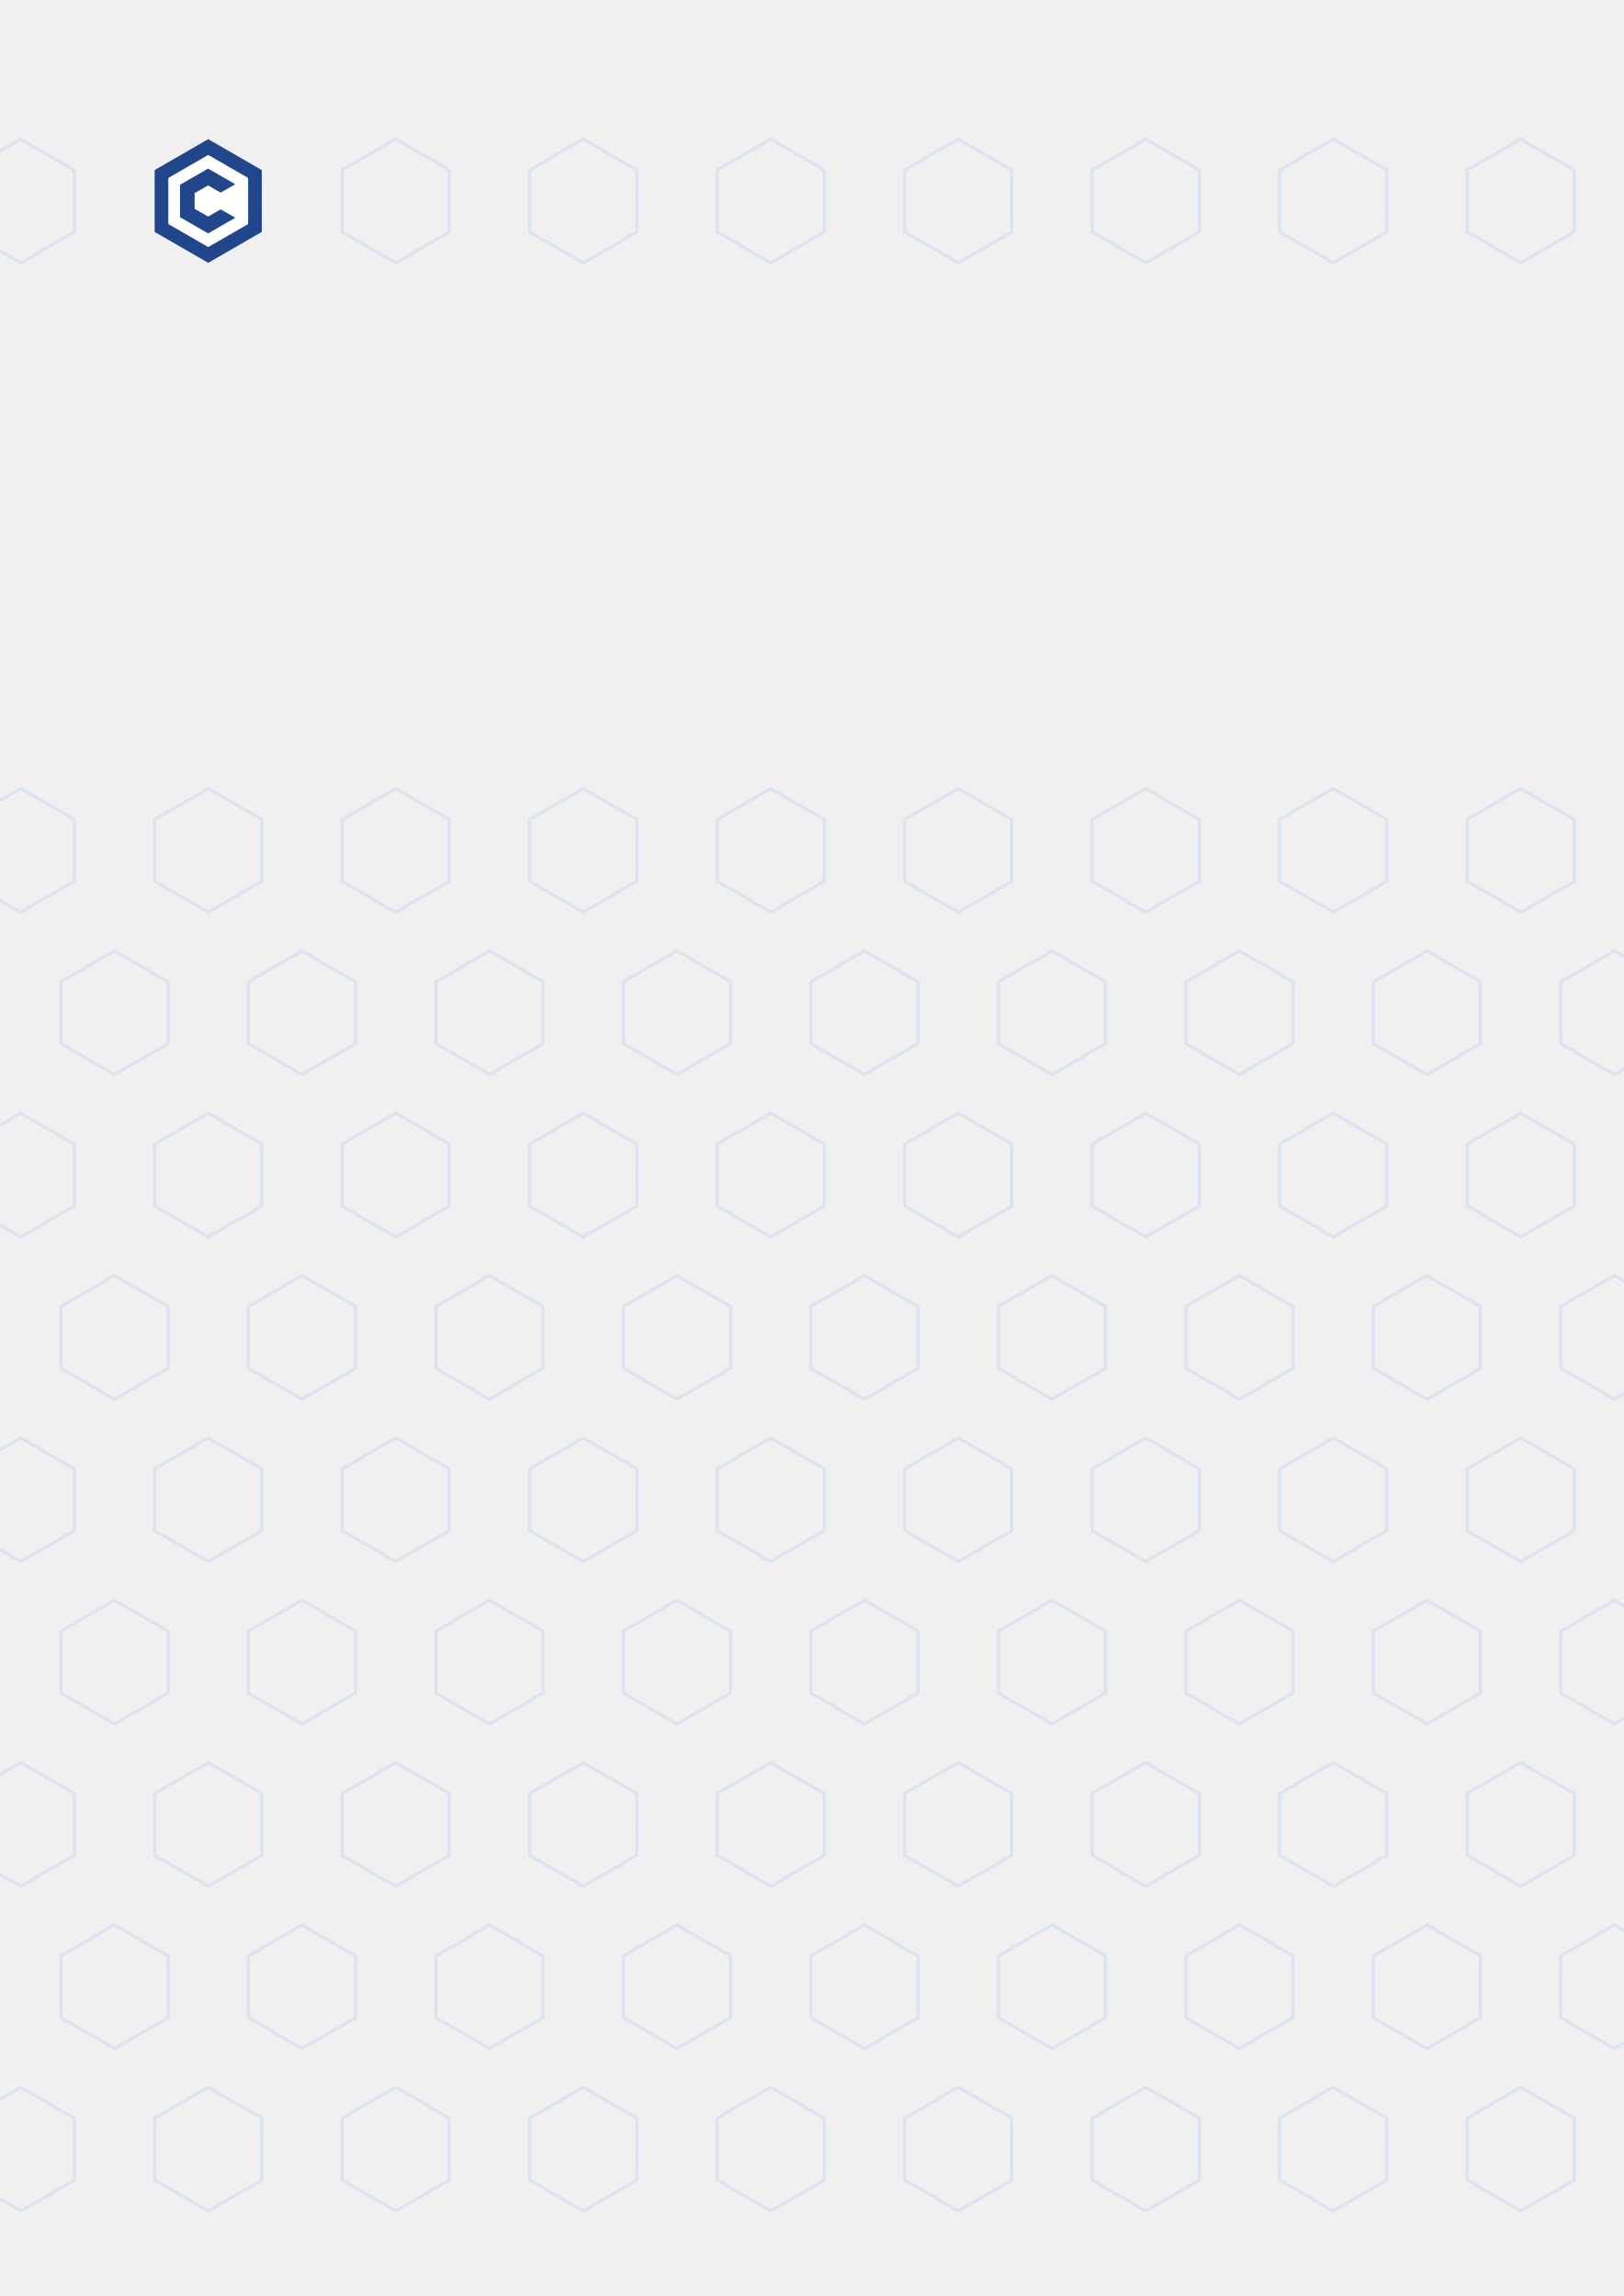
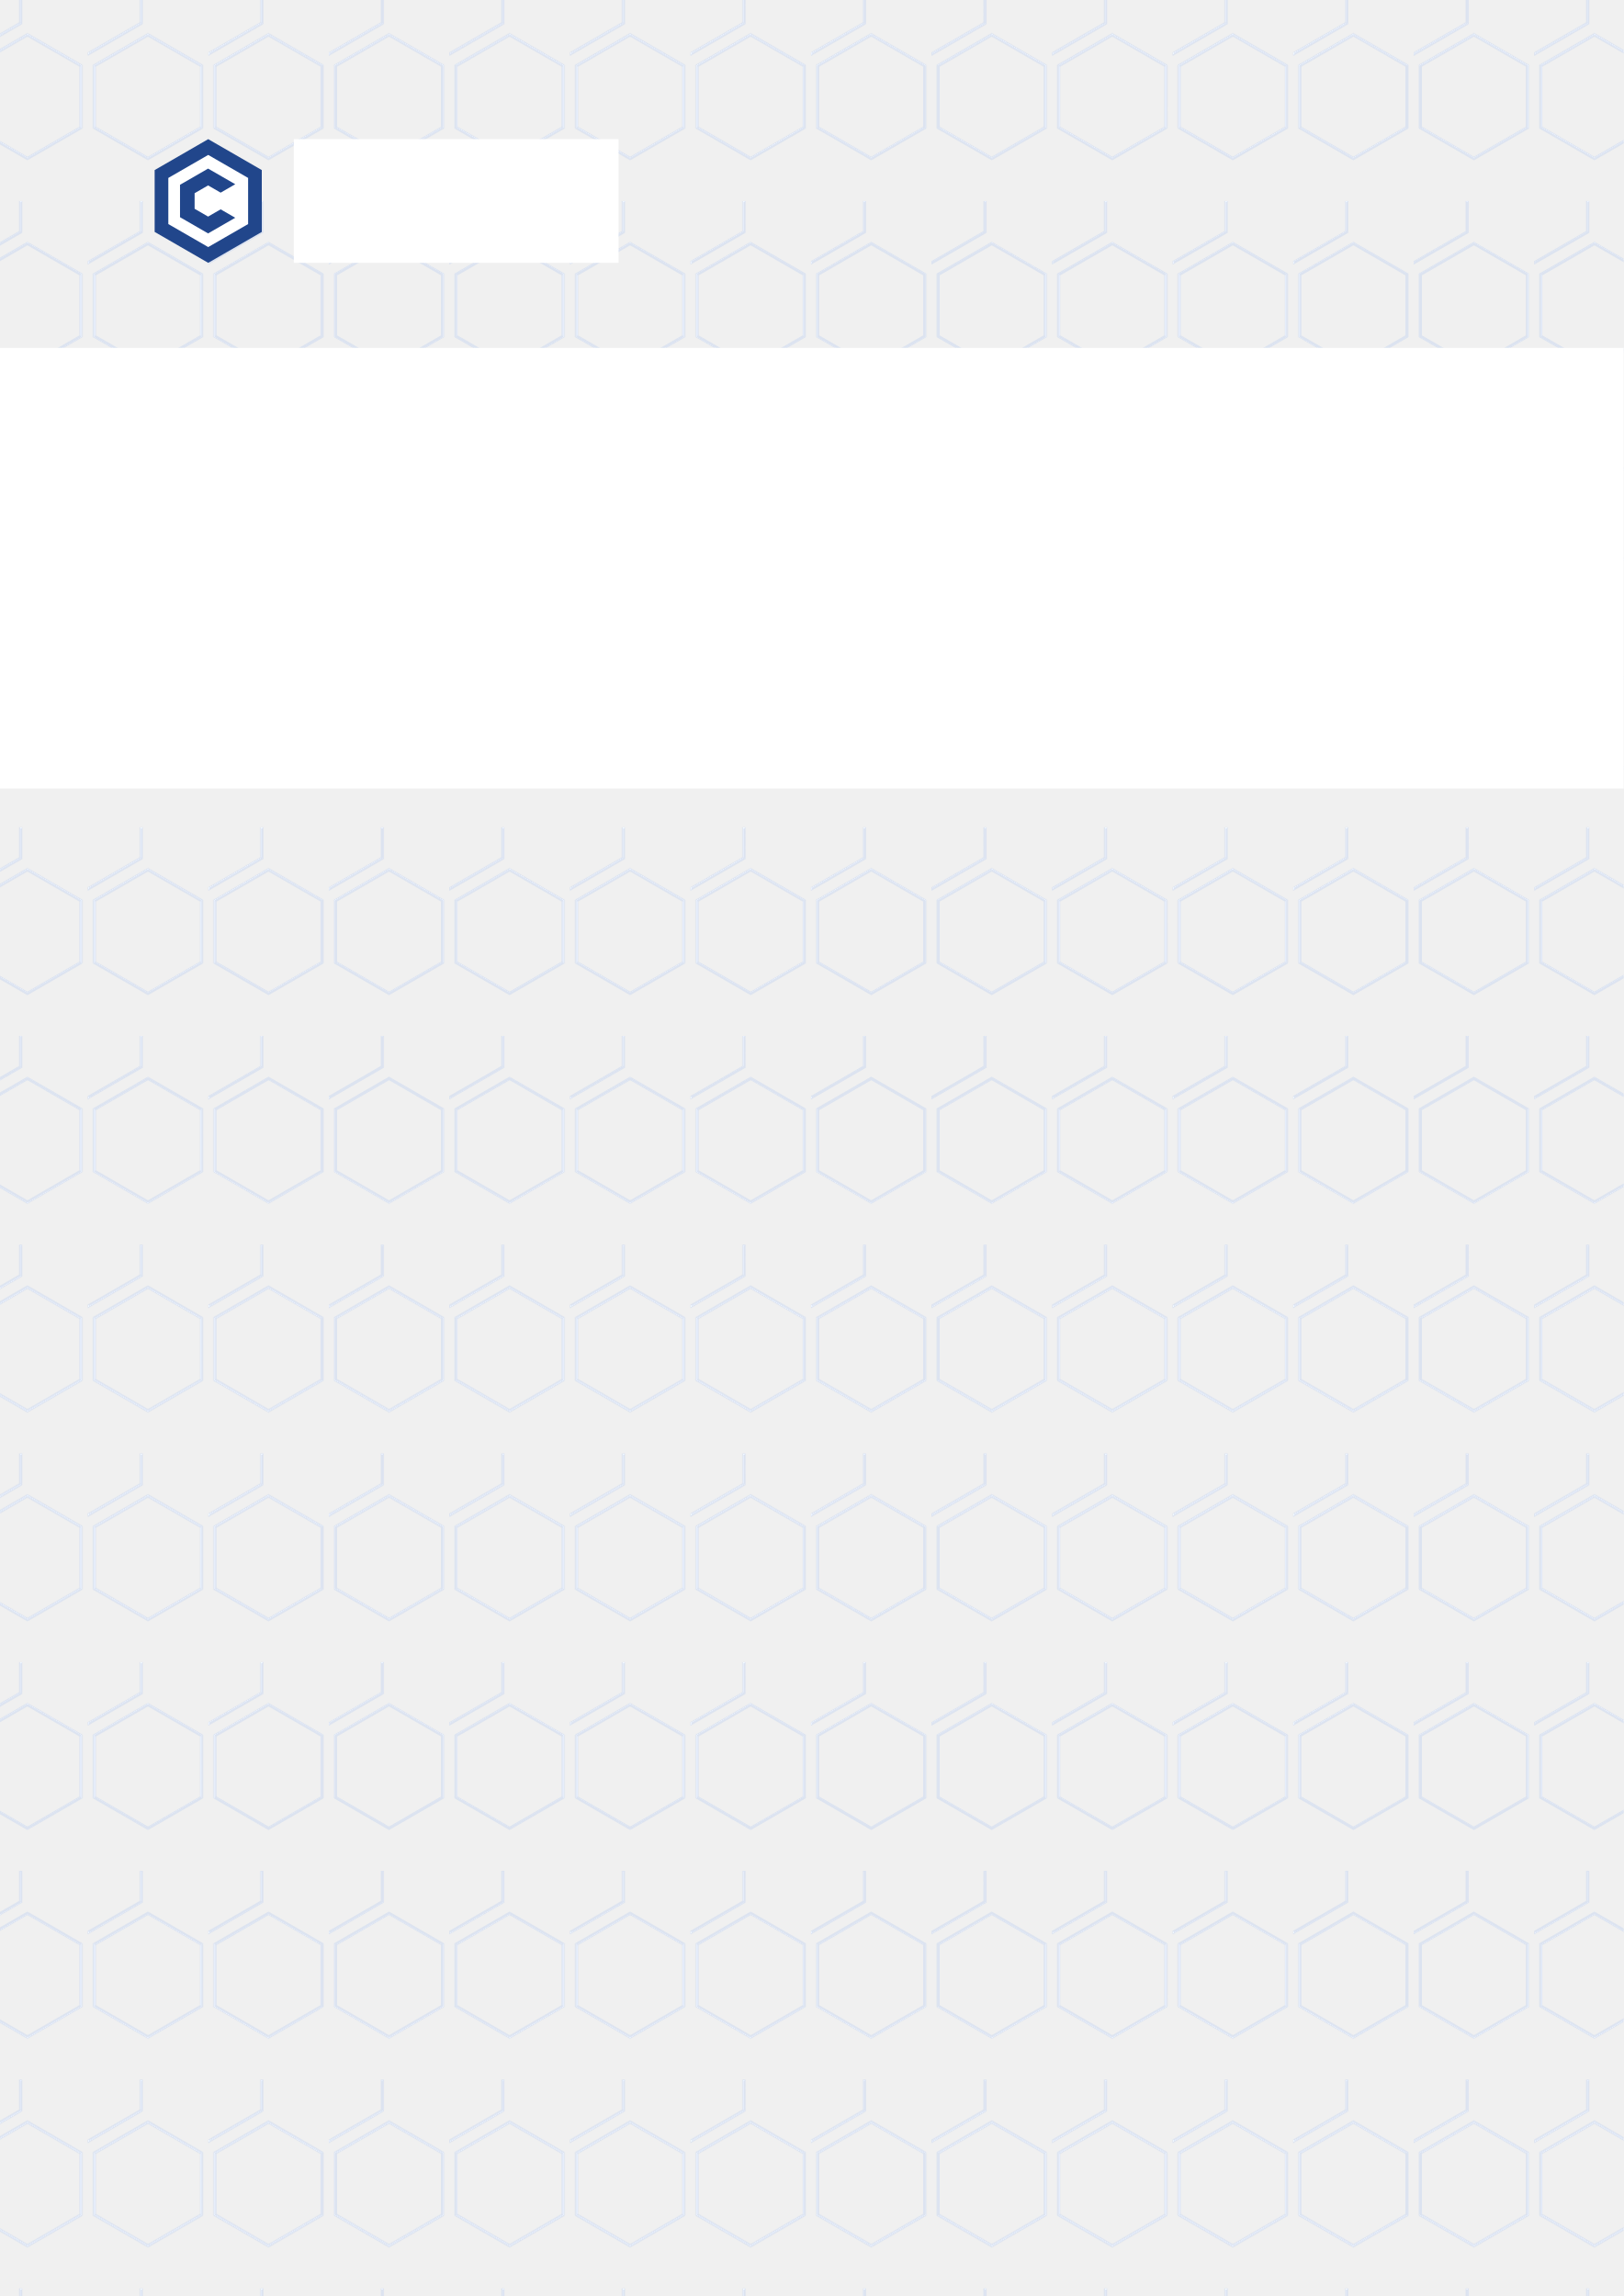
<svg xmlns="http://www.w3.org/2000/svg" viewBox="0 0 210 297" width="210mm" height="297mm" role="img" aria-label="Quotation honeycomb watermark">
  <defs>
    <polygon id="hx" points="0,-8 6.928,-4 6.928,4 0,8 -6.928,4 -6.928,-4" />
+     <pattern id="hexgrid" x="11.34" y="26" width="15.59" height="27" patternUnits="userSpaceOnUse">
+       <use href="#hx" x="0" y="0" fill="none" stroke="#DCE3F0" stroke-width="0.4" />
+       <use href="#hx" x="7.795" y="13.5" fill="none" stroke="#DCE3F0" stroke-width="0.4" />
+     </pattern>
  </defs>
-   <g fill="none" stroke="#DCE3F0" stroke-width="0.4">
-     <use href="#hx" x="2.68" y="26" />
-     <use href="#hx" x="51.18" y="26" />
-     <use href="#hx" x="75.43" y="26" />
-     <use href="#hx" x="99.68" y="26" />
-     <use href="#hx" x="123.93" y="26" />
-     <use href="#hx" x="148.18" y="26" />
-     <use href="#hx" x="172.43" y="26" />
-     <use href="#hx" x="196.68" y="26" />
-     <use href="#hx" x="2.68" y="110" />
-     <use href="#hx" x="26.93" y="110" />
-     <use href="#hx" x="51.18" y="110" />
-     <use href="#hx" x="75.43" y="110" />
-     <use href="#hx" x="99.68" y="110" />
-     <use href="#hx" x="123.93" y="110" />
-     <use href="#hx" x="148.18" y="110" />
-     <use href="#hx" x="172.43" y="110" />
-     <use href="#hx" x="196.68" y="110" />
-     <use href="#hx" x="14.805" y="131" />
-     <use href="#hx" x="39.054" y="131" />
-     <use href="#hx" x="63.303" y="131" />
-     <use href="#hx" x="87.552" y="131" />
-     <use href="#hx" x="111.801" y="131" />
-     <use href="#hx" x="136.050" y="131" />
-     <use href="#hx" x="160.299" y="131" />
-     <use href="#hx" x="184.548" y="131" />
-     <use href="#hx" x="208.797" y="131" />
-     <use href="#hx" x="2.68" y="152" />
-     <use href="#hx" x="26.93" y="152" />
-     <use href="#hx" x="51.18" y="152" />
-     <use href="#hx" x="75.43" y="152" />
-     <use href="#hx" x="99.68" y="152" />
-     <use href="#hx" x="123.93" y="152" />
-     <use href="#hx" x="148.18" y="152" />
-     <use href="#hx" x="172.43" y="152" />
-     <use href="#hx" x="196.68" y="152" />
-     <use href="#hx" x="14.805" y="173" />
-     <use href="#hx" x="39.054" y="173" />
-     <use href="#hx" x="63.303" y="173" />
-     <use href="#hx" x="87.552" y="173" />
-     <use href="#hx" x="111.801" y="173" />
-     <use href="#hx" x="136.050" y="173" />
-     <use href="#hx" x="160.299" y="173" />
-     <use href="#hx" x="184.548" y="173" />
-     <use href="#hx" x="208.797" y="173" />
-     <use href="#hx" x="2.68" y="194" />
-     <use href="#hx" x="26.93" y="194" />
-     <use href="#hx" x="51.18" y="194" />
-     <use href="#hx" x="75.43" y="194" />
-     <use href="#hx" x="99.68" y="194" />
-     <use href="#hx" x="123.93" y="194" />
-     <use href="#hx" x="148.18" y="194" />
-     <use href="#hx" x="172.43" y="194" />
-     <use href="#hx" x="196.68" y="194" />
-     <use href="#hx" x="14.805" y="215" />
-     <use href="#hx" x="39.054" y="215" />
-     <use href="#hx" x="63.303" y="215" />
-     <use href="#hx" x="87.552" y="215" />
-     <use href="#hx" x="111.801" y="215" />
-     <use href="#hx" x="136.050" y="215" />
-     <use href="#hx" x="160.299" y="215" />
-     <use href="#hx" x="184.548" y="215" />
-     <use href="#hx" x="208.797" y="215" />
-     <use href="#hx" x="2.68" y="236" />
-     <use href="#hx" x="26.93" y="236" />
-     <use href="#hx" x="51.18" y="236" />
-     <use href="#hx" x="75.43" y="236" />
-     <use href="#hx" x="99.68" y="236" />
-     <use href="#hx" x="123.93" y="236" />
-     <use href="#hx" x="148.18" y="236" />
-     <use href="#hx" x="172.43" y="236" />
-     <use href="#hx" x="196.68" y="236" />
-     <use href="#hx" x="14.805" y="257" />
-     <use href="#hx" x="39.054" y="257" />
-     <use href="#hx" x="63.303" y="257" />
-     <use href="#hx" x="87.552" y="257" />
-     <use href="#hx" x="111.801" y="257" />
-     <use href="#hx" x="136.050" y="257" />
-     <use href="#hx" x="160.299" y="257" />
-     <use href="#hx" x="184.548" y="257" />
-     <use href="#hx" x="208.797" y="257" />
-     <use href="#hx" x="2.68" y="278" />
-     <use href="#hx" x="26.93" y="278" />
-     <use href="#hx" x="51.18" y="278" />
-     <use href="#hx" x="75.43" y="278" />
-     <use href="#hx" x="99.68" y="278" />
-     <use href="#hx" x="123.93" y="278" />
-     <use href="#hx" x="148.18" y="278" />
-     <use href="#hx" x="172.43" y="278" />
-     <use href="#hx" x="196.68" y="278" />
-   </g>
+   <rect width="210" height="297" fill="url(#hexgrid)" />
+   <rect x="0" y="45" width="210" height="57" fill="#FFFFFF" />
+   <rect x="38" y="18" width="42" height="16" fill="#FFFFFF" />
  <g transform="translate(26.93 26) scale(0.08)">
    <polygon fill="#21468B" points="0,-100 86.6,-50 86.6,50 0,100 -86.6,50 -86.6,-50" />
    <polygon fill="#FFFFFF" points="0,-74.5 64.5,-37.3 64.5,37.3 0,74.5 -64.5,37.3 -64.5,-37.3" />
    <polygon fill="#21468B" points="-0.2,-25.2 20.1,-13.5 43.7,-27.1 -0.2,-52.4 -45.6,-26.2 -45.6,26.2 -0.2,52.4 43.7,27.1 20.1,13.5 -0.2,25.2 -22,12.6 -22,-12.6" />
  </g>
</svg>
